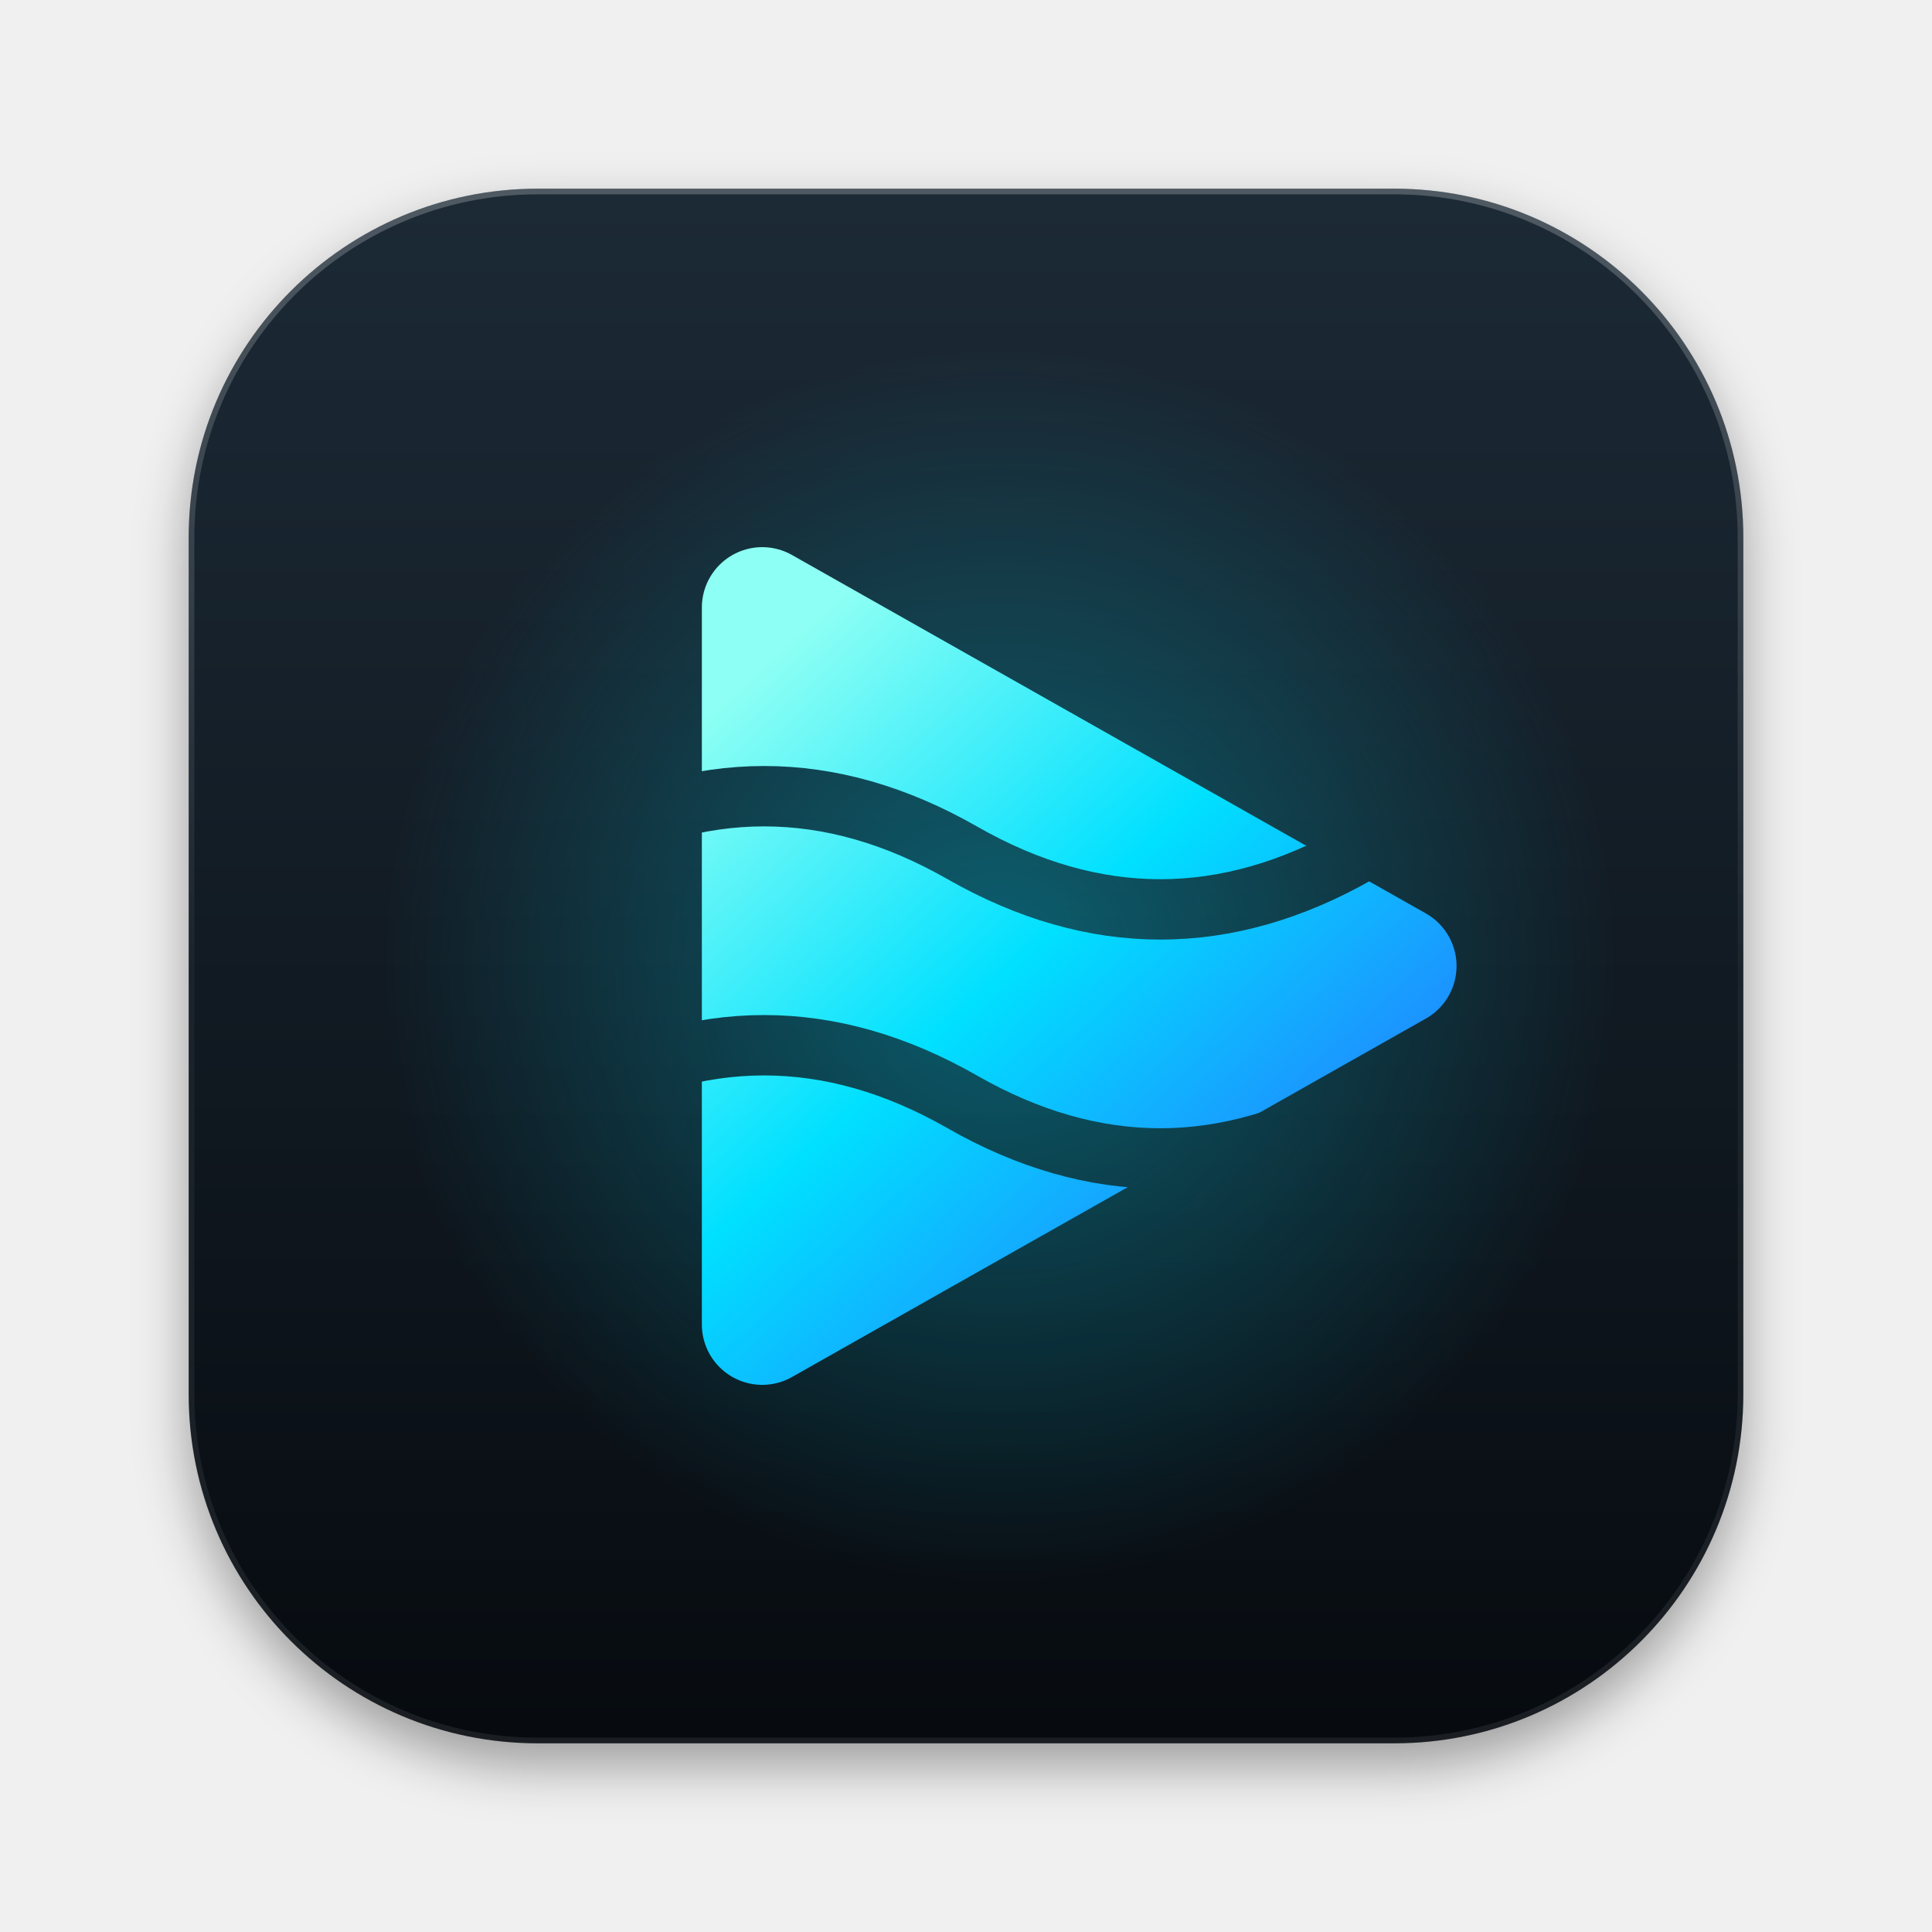
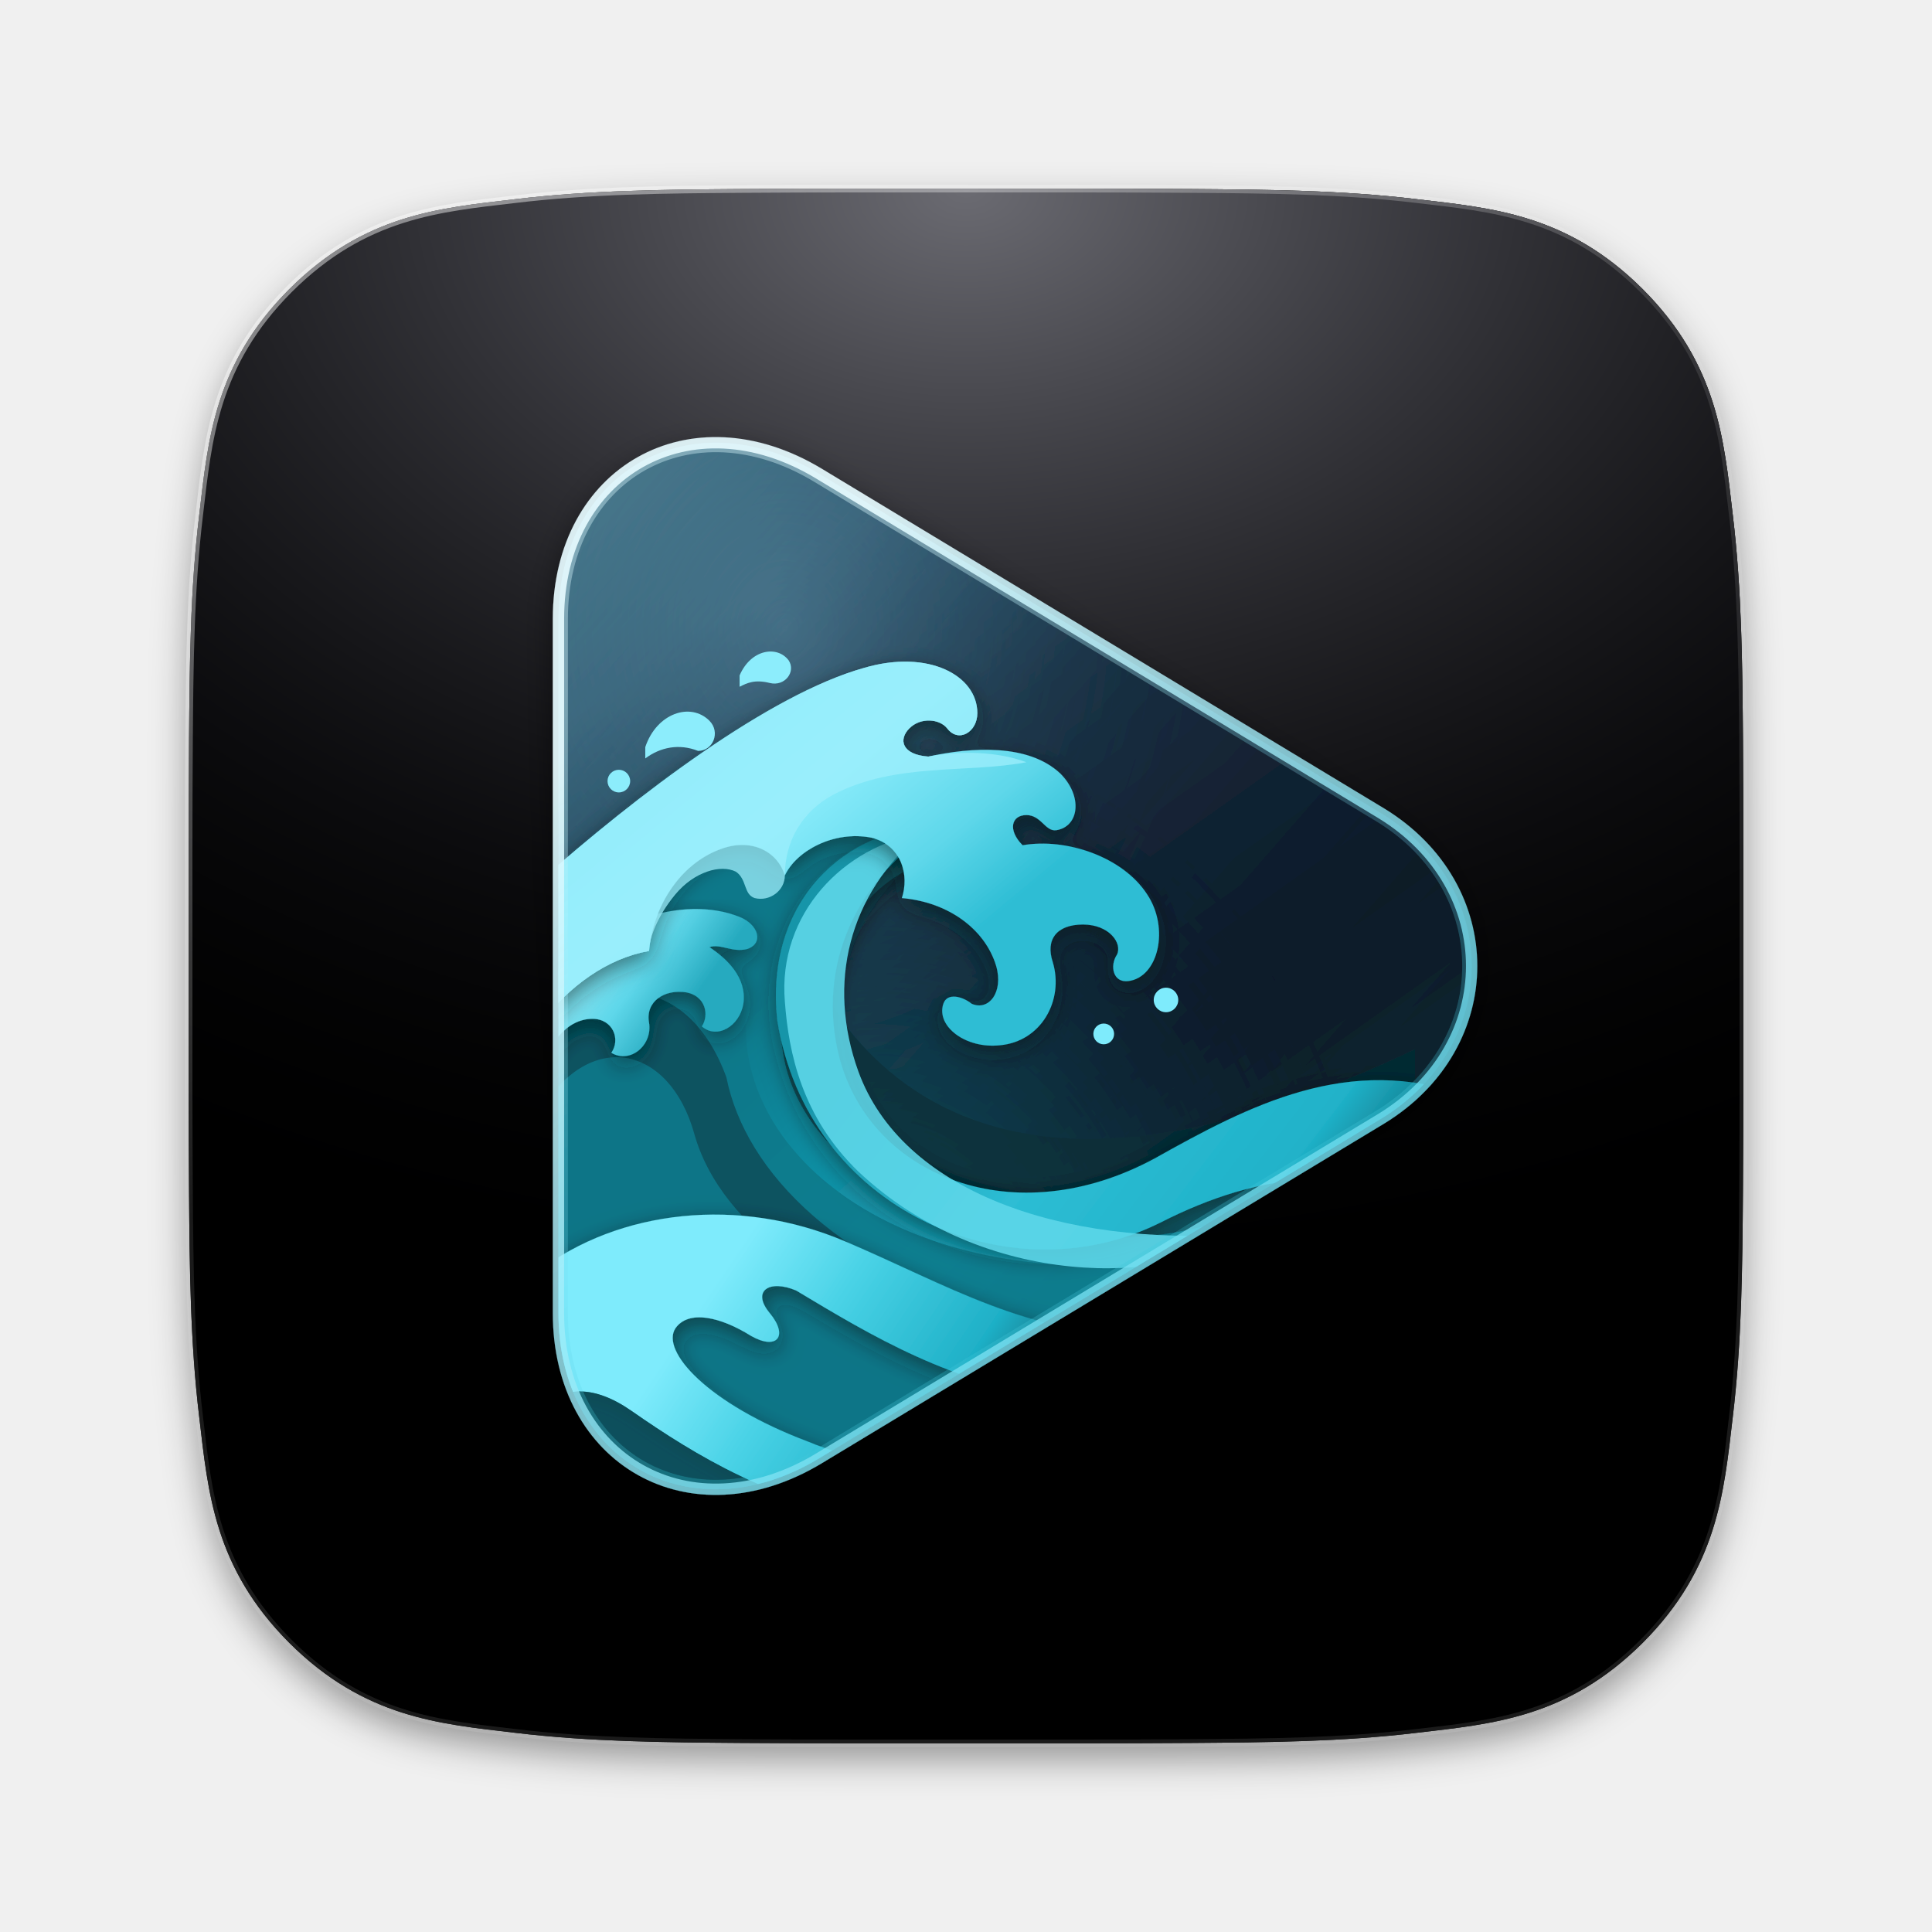
<svg xmlns="http://www.w3.org/2000/svg" width="1024" height="1024" viewBox="0 0 1024 1024">
  <defs>
-     <linearGradient id="tile" x1="0" y1="0" x2="0" y2="1">
-       <stop offset="0" stop-color="#1c2a36" />
-       <stop offset="1" stop-color="#070b10" />
+     <path id="tile" d="M153.3,153.3C193.2,113.5 233,110.3 272.9,105.6C312.7,100.8 352.6,100.5 392.4,100.2C432.3,99.9 472.1,100 512,100C551.9,100 591.7,99.9 631.6,100.2C671.4,100.5 711.3,100.8 751.1,105.6C791,110.3 830.8,113.5 870.7,153.3C910.5,193.2 913.7,233 918.4,272.9C923.2,312.7 923.5,352.6 923.8,392.4C924.1,432.3 924,472.1 924,512C924,551.9 924.1,591.7 923.8,631.6C923.5,671.4 923.2,711.3 918.4,751.1C913.7,791 910.5,830.8 870.7,870.7C830.8,910.5 791,913.7 751.1,918.4C711.3,923.2 671.4,923.5 631.6,923.8C591.7,924.1 551.9,924 512,924C472.1,924 432.3,924.1 392.4,923.8C352.6,923.5 312.7,923.2 272.9,918.4C233,913.7 193.2,910.5 153.3,870.7C113.5,830.8 110.3,791 105.6,751.1C100.8,711.3 100.5,671.4 100.2,631.6C99.9,591.7 100,551.9 100,512C100,472.1 99.9,432.3 100.2,392.4C100.5,352.6 100.8,312.7 105.6,272.9C110.3,233 113.5,193.2 153.3,153.3Z" />
+     <path id="play" d="M296,292 C296,214 366,174 434,215 L732,395 C796,434 796,518 732,557 L434,737 C366,778 296,738 296,660 Z" />
+     <filter id="shadow" x="-15%" y="-12%" width="130%" height="130%">
+       <feDropShadow dx="0" dy="28" stdDeviation="28" flood-color="#000" flood-opacity="0.6" />
+       <feDropShadow dx="0" dy="8" stdDeviation="10" flood-color="#000" flood-opacity="0.4" />
+     </filter>
+     <filter id="play-shadow" x="-25%" y="-20%" width="150%" height="150%">
+       <feDropShadow dx="-12" dy="24" stdDeviation="26" flood-color="#010308" flood-opacity="0.85" />
+       <feDropShadow dx="0" dy="6" stdDeviation="8" flood-color="#000" flood-opacity="0.5" />
+     </filter>
+     <filter id="wave-shadow" x="-10%" y="-10%" width="120%" height="120%">
+       <feDropShadow dx="0" dy="4" stdDeviation="6" flood-color="#021c24" flood-opacity="0.55" />
+     </filter>
+     <clipPath id="play-clip">
+       <use href="#play" />
+     </clipPath>
+     <radialGradient id="tile-light" gradientUnits="userSpaceOnUse" cx="512" cy="100" r="600" gradientTransform="translate(512 100) scale(1.45 1) translate(-512 -100)">
+       <stop offset="0" stop-color="#6b6b72" />
+       <stop offset="0.3" stop-color="#3c3c42" stop-opacity="0.9" />
+       <stop offset="0.65" stop-color="#16161a" stop-opacity="0.55" />
+       <stop offset="1" stop-color="#000" stop-opacity="0" />
+     </radialGradient>
+     <linearGradient id="tile-rim" x1="0.2" y1="0" x2="0.8" y2="1">
+       <stop offset="0" stop-color="#fff" stop-opacity="0.45" />
+       <stop offset="0.4" stop-color="#fff" stop-opacity="0.1" />
+       <stop offset="1" stop-color="#fff" stop-opacity="0.1" />
    </linearGradient>
-     <linearGradient id="rim" x1="0" y1="0" x2="0" y2="1">
-       <stop offset="0" stop-color="#ffffff" stop-opacity="0.22" />
-       <stop offset="0.5" stop-color="#ffffff" stop-opacity="0.04" />
-       <stop offset="1" stop-color="#ffffff" stop-opacity="0.08" />
+     <linearGradient id="glass" x1="0.25" y1="0.12" x2="0.72" y2="0.88">
+       <stop offset="0" stop-color="#354259" />
+       <stop offset="0.28" stop-color="#182234" />
+       <stop offset="0.68" stop-color="#0c1826" />
+       <stop offset="1" stop-color="#062c36" />
    </linearGradient>
-     <linearGradient id="play" x1="0.1" y1="0" x2="0.9" y2="1">
-       <stop offset="0" stop-color="#8dfff4" />
-       <stop offset="0.45" stop-color="#00e0ff" />
-       <stop offset="1" stop-color="#2a6cff" />
+     <radialGradient id="glass-light" cx="0.25" cy="0.18" r="0.45">
+       <stop offset="0" stop-color="#64748b" stop-opacity="0.45" />
+       <stop offset="1" stop-color="#1e293b" stop-opacity="0" />
+     </radialGradient>
+     <linearGradient id="glass-sheen" x1="0.1" y1="0" x2="0.8" y2="0.7">
+       <stop offset="0" stop-color="#67e8f9" stop-opacity="0.3" />
+       <stop offset="0.35" stop-color="#22c3e0" stop-opacity="0.16" />
+       <stop offset="0.7" stop-color="#0e7490" stop-opacity="0.06" />
+       <stop offset="1" stop-color="#0e7490" stop-opacity="0" />
    </linearGradient>
-     <radialGradient id="glow" cx="0.5" cy="0.5" r="0.5">
-       <stop offset="0" stop-color="#00e0ff" stop-opacity="0.35" />
-       <stop offset="1" stop-color="#00e0ff" stop-opacity="0" />
+     <radialGradient id="glass-depth" cx="0.35" cy="0.82" r="0.55">
+       <stop offset="0" stop-color="#14a1b8" stop-opacity="0.48" />
+       <stop offset="0.55" stop-color="#0d5f6e" stop-opacity="0.22" />
+       <stop offset="1" stop-color="#091522" stop-opacity="0" />
    </radialGradient>
-     <filter id="blur" x="-20%" y="-20%" width="140%" height="140%" color-interpolation-filters="sRGB">
-       <feGaussianBlur stdDeviation="14" />
-     </filter>
-     <mask id="waves" maskUnits="userSpaceOnUse" x="0" y="0" width="1024" height="1024">
-       <rect width="1024" height="1024" fill="#fff" />
-       <g fill="none" stroke="#000" stroke-width="32" stroke-linecap="round">
-         <path d="M300 452 C 370 412, 440 412, 510 452 S 650 492, 720 452 S 860 412, 930 452" />
-         <path d="M300 584 C 370 544, 440 544, 510 584 S 650 624, 720 584 S 860 544, 930 584" />
-       </g>
-     </mask>
+     <linearGradient id="glass-rim" x1="0.22" y1="0.15" x2="0.75" y2="0.88">
+       <stop offset="0" stop-color="#e6fbff" stop-opacity="0.92" />
+       <stop offset="0.45" stop-color="#a6eefa" stop-opacity="0.78" />
+       <stop offset="1" stop-color="#5fd8ec" stop-opacity="0.8" />
+     </linearGradient>
+     <linearGradient id="glass-bevel" x1="0.3" y1="0.12" x2="0.65" y2="0.9">
+       <stop offset="0" stop-color="#d9fbff" stop-opacity="0.4" />
+       <stop offset="0.5" stop-color="#7ee3f5" stop-opacity="0.24" />
+       <stop offset="1" stop-color="#2dbdd4" stop-opacity="0.28" />
+     </linearGradient>
+     <linearGradient id="wave-deep" x1="0.2" y1="0.3" x2="0.85" y2="0.85">
+       <stop offset="0" stop-color="#074d59" />
+       <stop offset="0.5" stop-color="#0a6575" />
+       <stop offset="1" stop-color="#064652" />
+     </linearGradient>
+     <linearGradient id="wave-mid" x1="0.25" y1="0.25" x2="0.85" y2="0.8">
+       <stop offset="0" stop-color="#0d788a" />
+       <stop offset="0.5" stop-color="#14a1b8" />
+       <stop offset="1" stop-color="#0d6574" />
+     </linearGradient>
+     <linearGradient id="wave-bright" x1="0.2" y1="0.3" x2="0.95" y2="0.65">
+       <stop offset="0" stop-color="#1895a9" />
+       <stop offset="0.45" stop-color="#2dbdd4" />
+       <stop offset="0.85" stop-color="#20b2c9" />
+       <stop offset="1" stop-color="#117b8c" />
+     </linearGradient>
+     <linearGradient id="wave-crest" x1="0.15" y1="0.2" x2="0.75" y2="0.65">
+       <stop offset="0" stop-color="#6fe5f7" />
+       <stop offset="0.4" stop-color="#8cedfc" />
+       <stop offset="0.75" stop-color="#5ed7ea" />
+       <stop offset="1" stop-color="#2dbdd4" />
+     </linearGradient>
+     <linearGradient id="wave-foam" x1="0.1" y1="0.35" x2="0.65" y2="0.65">
+       <stop offset="0" stop-color="#99eaf6" />
+       <stop offset="0.55" stop-color="#5ed7ea" />
+       <stop offset="1" stop-color="#26aabf" />
+     </linearGradient>
+     <linearGradient id="wave-front" x1="0.15" y1="0.65" x2="0.75" y2="0.85">
+       <stop offset="0" stop-color="#7eebfc" />
+       <stop offset="0.35" stop-color="#47d1e5" />
+       <stop offset="0.75" stop-color="#1fb0c7" />
+       <stop offset="1" stop-color="#0f6776" />
+     </linearGradient>
  </defs>
-   <rect x="100" y="112" width="824" height="824" rx="185" fill="#000" fill-opacity="0.35" filter="url(#blur)" />
-   <rect x="100" y="100" width="824" height="824" rx="185" fill="url(#tile)" />
-   <rect x="101.5" y="101.5" width="821" height="821" rx="183.5" fill="none" stroke="url(#rim)" stroke-width="3" />
-   <circle cx="530" cy="512" r="330" fill="url(#glow)" />
-   <g mask="url(#waves)">
-     <path d="M404 322 L 740 512 L 404 702 Z" fill="url(#play)" stroke="url(#play)" stroke-width="64" stroke-linejoin="round" />
+   <use href="#tile" fill="#000" filter="url(#shadow)" />
+   <use href="#tile" fill="#000" />
+   <use href="#tile" fill="url(#tile-light)" />
+   <use href="#tile" fill="none" stroke="url(#tile-rim)" stroke-width="4" />
+   <g transform="translate(0 36)" filter="url(#play-shadow)">
+     <use href="#play" fill="url(#glass)" />
+     <use href="#play" fill="url(#glass-light)" />
+     <use href="#play" fill="url(#glass-sheen)" />
+     <use href="#play" fill="url(#glass-depth)" />
+     <g clip-path="url(#play-clip)">
+       <path d="M280,450 Q380,400 450,510 Q540,620 750,520 L750,790 L280,790 Z" fill="#052e36" opacity="0.65" />
+       <path d="M285,480 C315,435 375,380 455,375 C495,372 525,392 505,418 C462,422 430,468 438,518 C448,578 525,615 615,595 C675,582 720,552 775,565 L775,770 L285,770 Z" fill="url(#wave-deep)" filter="url(#wave-shadow)" />
+       <path d="M332,492 C325,425 385,365 468,365 C495,365 512,382 496,405 C452,412 405,455 415,522 C425,585 508,632 618,618 C672,610 725,578 770,582 L770,750 L315,750 Z" fill="url(#wave-mid)" filter="url(#wave-shadow)" />
+       <path d="M368,488 C365,425 418,378 482,382 C442,402 388,452 396,520 C406,595 505,652 632,630 C685,620 735,588 778,582 L778,720 L340,720 Z" fill="#0d788a" opacity="0.85" />
+       <path d="M412,505 C405,442 448,402 498,402 C455,428 432,475 445,525 C462,588 538,618 612,578 C662,550 715,522 778,545 L778,610 C722,578 668,585 615,612 C535,652 428,605 412,505 Z" fill="url(#wave-bright)" filter="url(#wave-shadow)" />
+       <path d="M416,495 C412,448 448,412 488,406 C450,438 438,485 455,532 C478,595 562,625 658,618 C620,645 522,648 455,585 C425,556 418,522 416,495 Z" fill="#5ed7ea" opacity="0.88" />
+       <path d="M285,525 C315,475 365,480 385,535 C395,585 445,638 545,665 L515,745 L285,745 Z" fill="#085361" />
+       <path d="M285,555 C312,508 355,518 368,565 C382,615 442,658 535,678 L485,755 L285,755 Z" fill="#0e7587" />
+       <path d="M285,488 C318,452 362,438 392,450 C402,454 405,464 396,467 C388,469 382,464 376,466 C385,472 396,482 394,496 C392,508 380,515 372,508 C376,502 374,492 364,490 C352,488 342,495 344,506 C346,518 334,528 324,522 C329,515 325,504 314,504 C300,504 290,518 285,535 Z" fill="url(#wave-foam)" filter="url(#wave-shadow)" />
+       <path d="M285,432 C338,385 408,332 458,318 C492,308 518,322 518,342 C518,352 508,358 502,350 C498,345 488,344 482,350 C476,356 478,364 492,365 C515,360 545,358 562,374 C574,386 572,402 560,404 C554,405 552,396 544,396 C536,396 534,404 542,412 C565,408 595,418 608,438 C620,456 614,482 598,484 C590,485 588,476 592,470 C595,464 588,454 574,454 C560,454 554,462 558,474 C564,494 552,516 530,518 C512,520 496,508 500,496 C502,490 510,492 515,496 C524,500 532,490 528,476 C522,456 502,442 478,440 C482,428 478,412 462,408 C442,404 422,415 416,428 C412,415 398,408 382,414 C360,422 346,445 344,468 C322,472 302,486 285,508 Z" fill="url(#wave-crest)" filter="url(#wave-shadow)" />
+       <path d="M285,432 C338,385 408,332 458,318 C492,308 518,322 518,342 C518,352 508,358 502,350 C498,345 488,344 482,350 C476,356 478,364 492,365 C508,362 528,362 544,368 C512,374 475,368 442,385 C425,394 416,410 416,428 C416,436 408,442 400,440 C394,438 396,430 390,426 C382,422 368,426 358,438 C348,450 344,462 344,468 C322,472 302,486 285,508 Z" fill="#9eeffc" opacity="0.75" />
+       <path d="M285,638 C328,605 392,598 448,622 C502,645 545,672 608,672 L562,705 C505,698 462,672 422,648 C408,642 398,648 408,660 C418,672 412,680 398,672 C382,662 365,658 358,668 C350,680 375,708 428,728 C452,738 478,742 502,742 L465,768 C412,762 368,735 335,712 C315,698 298,698 285,712 Z" fill="url(#wave-front)" filter="url(#wave-shadow)" />
+       <path d="M285,712 C298,698 315,698 335,712 C368,735 412,762 465,768 L285,785 Z" fill="#074a56" opacity="0.85" />
+       <path d="M342,360 C348,342 366,336 376,346 C382,352 378,362 370,362 C360,358 350,360 342,366 Z" fill="#8cedfc" />
+       <path d="M392,322 C398,308 412,306 418,314 C422,320 416,328 408,326 C400,324 396,326 392,328 Z" fill="#8cedfc" />
+       <circle cx="328" cy="378" r="6" fill="#8cedfc" />
+       <circle cx="585" cy="512" r="5.5" fill="#7eebfc" />
+       <circle cx="618" cy="494" r="6.5" fill="#7eebfc" />
+       <use href="#play" fill="none" stroke="url(#glass-bevel)" stroke-width="10" />
+     </g>
+     <use href="#play" fill="none" stroke="url(#glass-rim)" stroke-width="6" />
  </g>
</svg>
